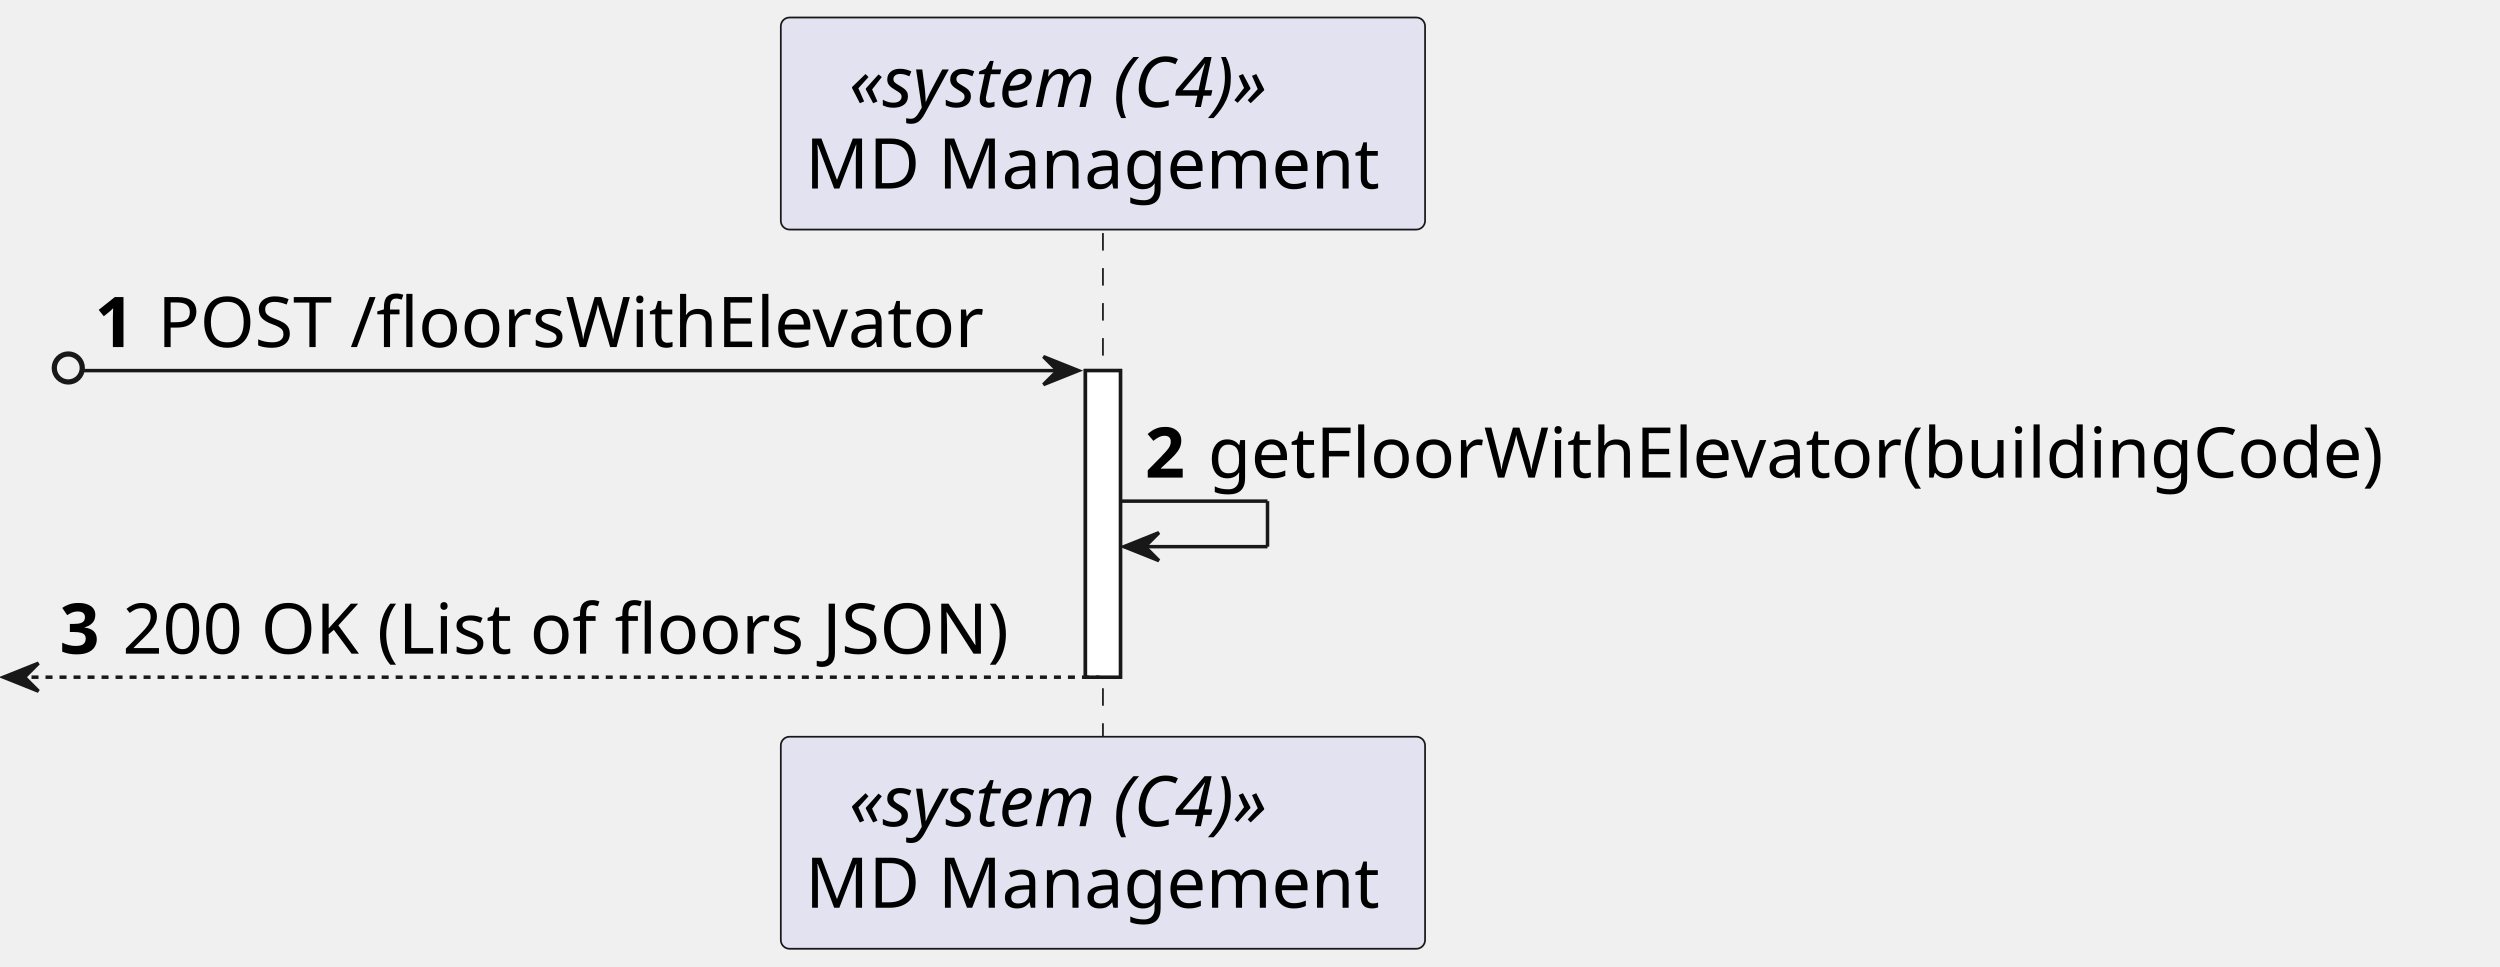
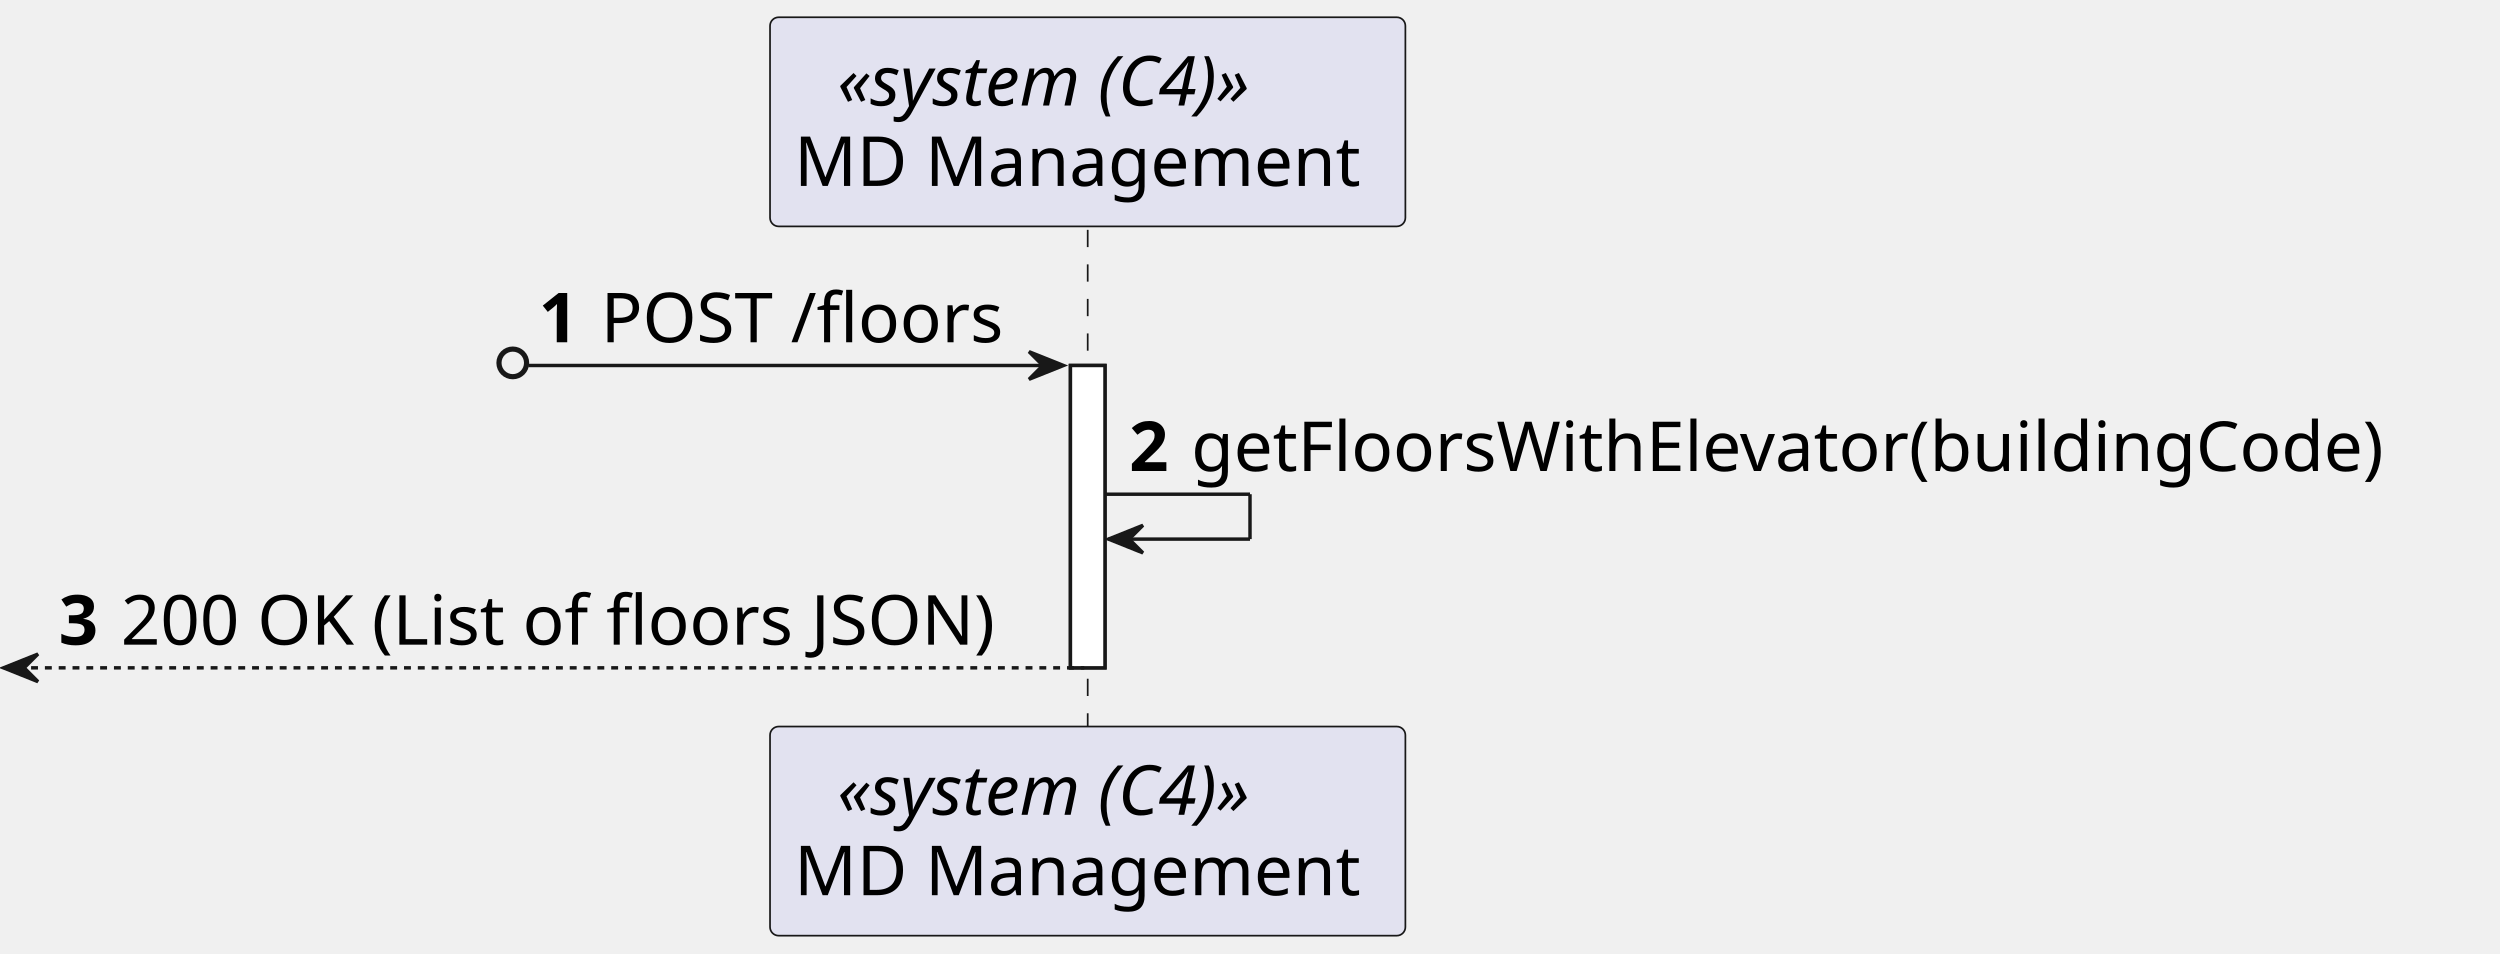
- <svg xmlns="http://www.w3.org/2000/svg" contentStyleType="text/css" height="276px" preserveAspectRatio="none" style="width:714px;height:276px;background:#FFFFFF;" version="1.1" viewBox="0 0 714 276" width="714px" zoomAndPan="magnify">
+ <svg xmlns="http://www.w3.org/2000/svg" contentStyleType="text/css" height="276px" preserveAspectRatio="none" style="width:724px;height:276px;background:#FFFFFF;" version="1.1" viewBox="0 0 724 276" width="724px" zoomAndPan="magnify">
  <defs />
  <g>
    <rect fill="#FFFFFF" height="87.562" style="stroke:#181818;stroke-width:1.0;" width="10" x="310" y="105.844" />
    <line style="stroke:#181818;stroke-width:0.5;stroke-dasharray:5.0,5.0;" x1="315" x2="315" y1="66.562" y2="211.406" />
    <rect fill="#E2E2F0" height="60.562" rx="2.5" ry="2.5" style="stroke:#181818;stroke-width:0.5;" width="184" x="223" y="5" />
    <text fill="#000000" font-family="sans-serif" font-size="20" font-style="italic" lengthAdjust="spacing" textLength="145" x="242.5" y="30.564">«system (C4)»</text>
    <text fill="#000000" font-family="sans-serif" font-size="20" lengthAdjust="spacing" textLength="170" x="230" y="53.846">MD Management</text>
    <rect fill="#E2E2F0" height="60.562" rx="2.5" ry="2.5" style="stroke:#181818;stroke-width:0.5;" width="184" x="223" y="210.406" />
    <text fill="#000000" font-family="sans-serif" font-size="20" font-style="italic" lengthAdjust="spacing" textLength="145" x="242.5" y="235.971">«system (C4)»</text>
    <text fill="#000000" font-family="sans-serif" font-size="20" lengthAdjust="spacing" textLength="170" x="230" y="259.252">MD Management</text>
    <rect fill="#FFFFFF" height="87.562" style="stroke:#181818;stroke-width:1.0;" width="10" x="310" y="105.844" />
-     <ellipse cx="19.5" cy="105.094" fill="none" rx="4" ry="4" style="stroke:#181818;stroke-width:1.5;" />
+     <ellipse cx="148.5" cy="105.094" fill="none" rx="4" ry="4" style="stroke:#181818;stroke-width:1.5;" />
    <polygon fill="#181818" points="298,101.844,308,105.844,298,109.844,302,105.844" style="stroke:#181818;stroke-width:1.0;" />
-     <line style="stroke:#181818;stroke-width:1.0;" x1="24" x2="304" y1="105.844" y2="105.844" />
-     <text fill="#000000" font-family="sans-serif" font-size="20" font-weight="bold" lengthAdjust="spacing" textLength="14" x="27" y="99.127">1</text>
-     <text fill="#000000" font-family="sans-serif" font-size="20" lengthAdjust="spacing" textLength="250" x="45" y="99.127">POST /floorsWithElevator</text>
+     <line style="stroke:#181818;stroke-width:1.0;" x1="153" x2="304" y1="105.844" y2="105.844" />
+     <text fill="#000000" font-family="sans-serif" font-size="20" font-weight="bold" lengthAdjust="spacing" textLength="14" x="156" y="99.127">1</text>
+     <text fill="#000000" font-family="sans-serif" font-size="20" lengthAdjust="spacing" textLength="121" x="174" y="99.127">POST /floors</text>
    <line style="stroke:#181818;stroke-width:1.0;" x1="320" x2="362" y1="143.125" y2="143.125" />
    <line style="stroke:#181818;stroke-width:1.0;" x1="362" x2="362" y1="143.125" y2="156.125" />
    <line style="stroke:#181818;stroke-width:1.0;" x1="321" x2="362" y1="156.125" y2="156.125" />
    <polygon fill="#181818" points="331,152.125,321,156.125,331,160.125,327,156.125" style="stroke:#181818;stroke-width:1.0;" />
    <text fill="#000000" font-family="sans-serif" font-size="20" font-weight="bold" lengthAdjust="spacing" textLength="14" x="327" y="136.408">2</text>
-     <text fill="#000000" font-family="sans-serif" font-size="20" lengthAdjust="spacing" textLength="362" x="345" y="136.408">getFloorWithElevator(buildingCode)</text>
+     <text fill="#000000" font-family="sans-serif" font-size="20" lengthAdjust="spacing" textLength="372" x="345" y="136.408">getFloorsWithElevator(buildingCode)</text>
    <polygon fill="#181818" points="11,189.406,1,193.406,11,197.406,7,193.406" style="stroke:#181818;stroke-width:1.0;" />
    <line style="stroke:#181818;stroke-width:1.0;stroke-dasharray:2.0,2.0;" x1="5" x2="314" y1="193.406" y2="193.406" />
    <text fill="#000000" font-family="sans-serif" font-size="20" font-weight="bold" lengthAdjust="spacing" textLength="14" x="17" y="186.69">3</text>
    <text fill="#000000" font-family="sans-serif" font-size="20" lengthAdjust="spacing" textLength="273" x="35" y="186.69">200 OK (List of floors JSON)</text>
  </g>
</svg>
